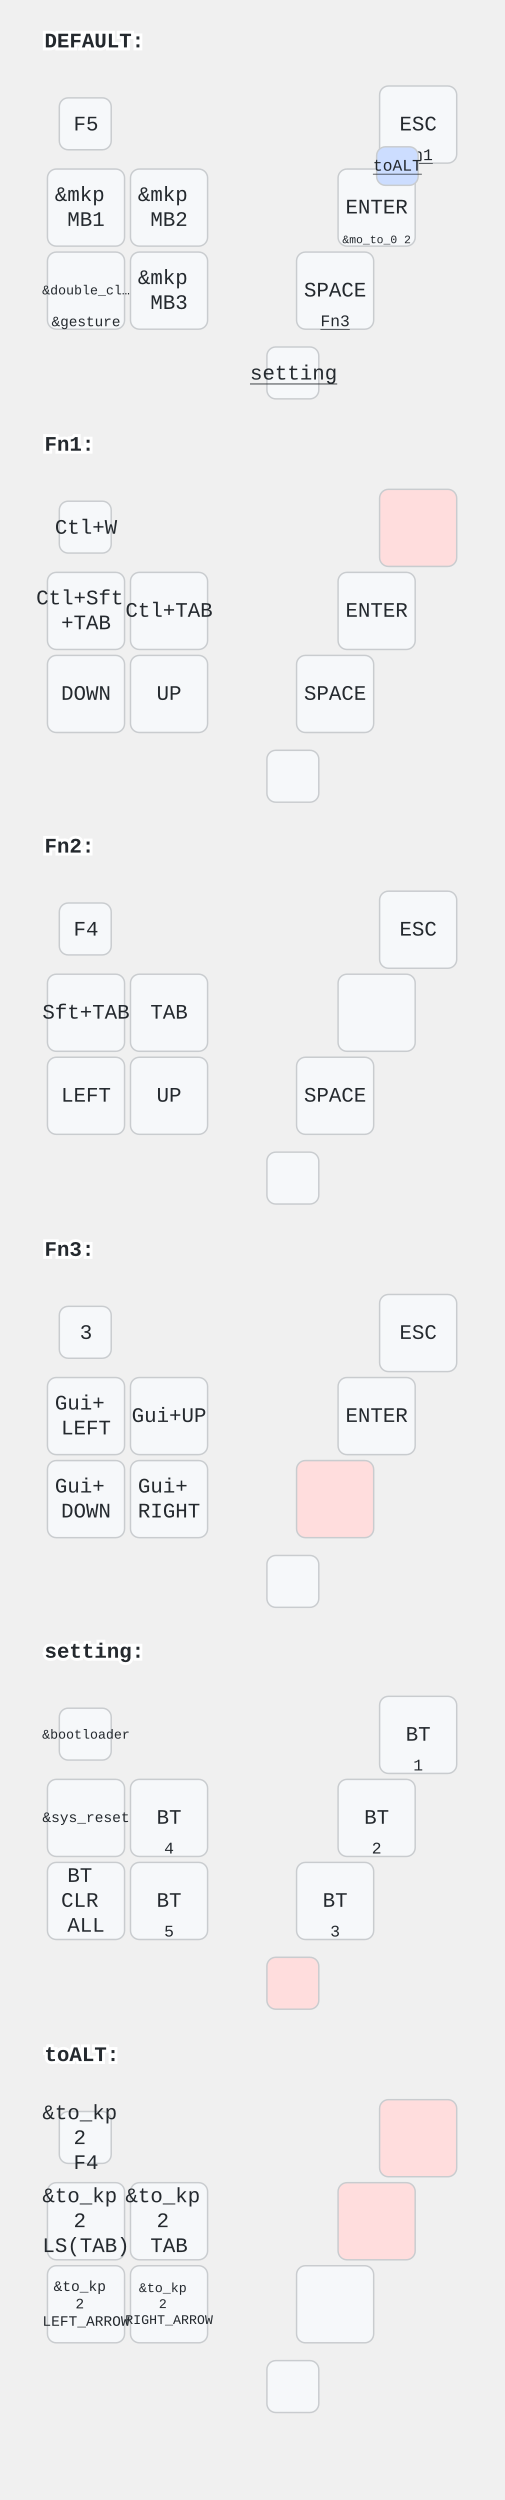
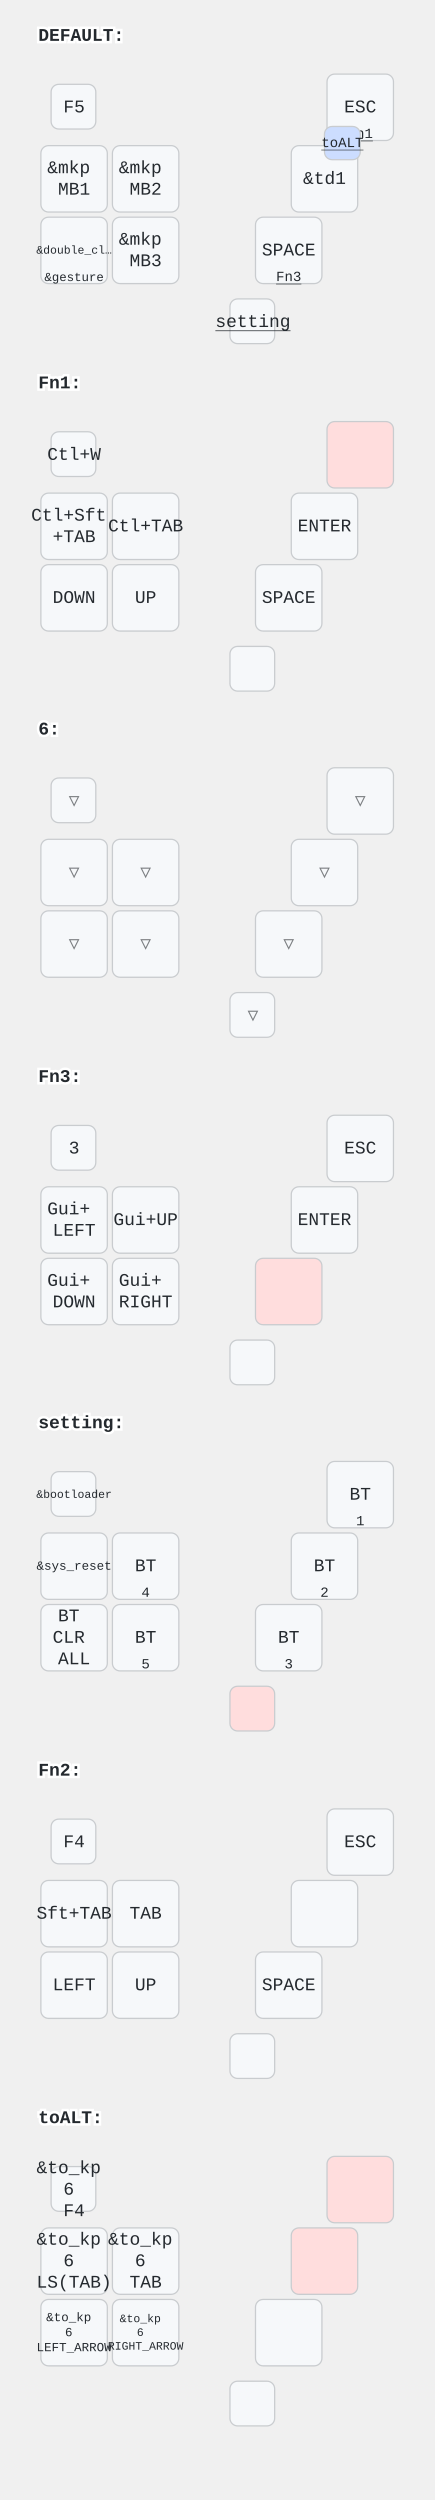
- <svg xmlns="http://www.w3.org/2000/svg" width="340" height="1686" viewBox="0 0 340 1686" class="keymap">
+ <svg xmlns="http://www.w3.org/2000/svg" width="340" height="1957" viewBox="0 0 340 1957" class="keymap">
  <style>/* inherit to force styles through use tags */
svg path {
    fill: inherit;
}

/* font and background color specifications */
svg.keymap {
    font-family: SFMono-Regular,Consolas,Liberation Mono,Menlo,monospace;
    font-size: 14px;
    font-kerning: normal;
    text-rendering: optimizeLegibility;
    fill: #24292e;
}

/* default key styling */
rect.key {
    fill: #f6f8fa;
}

rect.key, rect.combo {
    stroke: #c9cccf;
    stroke-width: 1;
}

/* default key side styling, only used is draw_key_sides is set */
rect.side {
    filter: brightness(90%);
}

/* color accent for combo boxes */
rect.combo, rect.combo-separate {
    fill: #cdf;
}

/* color accent for held keys */
rect.held, rect.combo.held {
    fill: #fdd;
}

/* color accent for ghost (optional) keys */
rect.ghost, rect.combo.ghost {
    stroke-dasharray: 4, 4;
    stroke-width: 2;
}

text {
    text-anchor: middle;
    dominant-baseline: middle;
}

/* styling for layer labels */
text.label {
    font-weight: bold;
    text-anchor: start;
    stroke: white;
    stroke-width: 4;
    paint-order: stroke;
}

/* styling for optional footer */
text.footer {
    text-anchor: end;
    dominant-baseline: auto;
    stroke: white;
    stroke-width: 4;
    paint-order: stroke;
}

/* styling for combo tap, and key non-tap label text */
text.combo, text.hold, text.shifted, text.left, text.right, text.tl, text.tr, text.bl, text.br {
    font-size: 11px;
}

text.hold, text.bl, text.br {
    text-anchor: middle;
    dominant-baseline: auto;
}

text.shifted, text.tl, text.tr {
    text-anchor: middle;
    dominant-baseline: hanging;
}

text.left, text.tl, text.bl {
    text-anchor: start;
}

text.right, text.tr, text.br {
    text-anchor: end;
}

text.layer-activator {
    text-decoration: underline;
}

/* styling for hold/shifted label text in combo box */
text.combo.hold, text.combo.shifted, text.combo.left, text.combo.right {
    font-size: 8px;
}

/* lighter symbol for transparent keys */
text.trans {
    fill: #7b7e81;
}

/* styling for combo dendrons */
path.combo {
    stroke-width: 1;
    stroke: gray;
    fill: none;
}

/* Start Tabler Icons Cleanup */
/* cannot use height/width with glyphs */
.icon-tabler &gt; path {
    fill: inherit;
    stroke: inherit;
    stroke-width: 2;
}
/* hide tabler's default box */
.icon-tabler &gt; path[stroke="none"][fill="none"] {
    visibility: hidden;
}
/* End Tabler Icons Cleanup */
</style>
  <g transform="translate(30, 0)" class="layer-DEFAULT">
    <text x="0" y="28" class="label" id="DEFAULT">DEFAULT:</text>
    <g transform="translate(0, 56)">
      <g transform="translate(28, 28)" class="key keypos-0">
        <rect rx="6" ry="6" x="-18" y="-18" width="35" height="35" class="key" />
        <text x="0" y="0" class="key tap">F5</text>
      </g>
      <g transform="translate(252, 28)" class="key keypos-1">
        <rect rx="6" ry="6" x="-26" y="-26" width="52" height="52" class="key" />
        <text x="0" y="0" class="key tap">ESC</text>
        <a href="#Fn1">
          <text x="0" y="24" class="key hold layer-activator">Fn1</text>
        </a>
      </g>
      <g transform="translate(28, 84)" class="key keypos-2">
        <rect rx="6" ry="6" x="-26" y="-26" width="52" height="52" class="key" />
        <text x="0" y="0" class="key tap">
          <tspan x="0" dy="-0.6em">&amp;mkp</tspan>
          <tspan x="0" dy="1.2em">MB1</tspan>
        </text>
      </g>
      <g transform="translate(84, 84)" class="key keypos-3">
        <rect rx="6" ry="6" x="-26" y="-26" width="52" height="52" class="key" />
        <text x="0" y="0" class="key tap">
          <tspan x="0" dy="-0.6em">&amp;mkp</tspan>
          <tspan x="0" dy="1.2em">MB2</tspan>
        </text>
      </g>
      <g transform="translate(224, 84)" class="key keypos-4">
        <rect rx="6" ry="6" x="-26" y="-26" width="52" height="52" class="key" />
-         <text x="0" y="0" class="key tap">ENTER</text>
-         <text x="0" y="24" class="key hold">
-           <tspan style="font-size: 70%">&amp;mo_to_0 2</tspan>
-         </text>
+         <text x="0" y="0" class="key tap">&amp;td1</text>
      </g>
      <g transform="translate(28, 140)" class="key keypos-5">
        <rect rx="6" ry="6" x="-26" y="-26" width="52" height="52" class="key" />
        <text x="0" y="0" class="key tap">
          <tspan style="font-size: 64%">&amp;double_cl…</tspan>
        </text>
        <text x="0" y="24" class="key hold">
          <tspan style="font-size: 88%">&amp;gesture</tspan>
        </text>
      </g>
      <g transform="translate(84, 140)" class="key keypos-6">
        <rect rx="6" ry="6" x="-26" y="-26" width="52" height="52" class="key" />
        <text x="0" y="0" class="key tap">
          <tspan x="0" dy="-0.6em">&amp;mkp</tspan>
          <tspan x="0" dy="1.2em">MB3</tspan>
        </text>
      </g>
      <g transform="translate(196, 140)" class="key keypos-7">
        <rect rx="6" ry="6" x="-26" y="-26" width="52" height="52" class="key" />
        <text x="0" y="0" class="key tap">SPACE</text>
        <a href="#Fn3">
          <text x="0" y="24" class="key hold layer-activator">Fn3</text>
        </a>
      </g>
      <g transform="translate(168, 196)" class="key keypos-8">
        <rect rx="6" ry="6" x="-18" y="-18" width="35" height="35" class="key" />
        <a href="#setting">
          <text x="0" y="0" class="key tap layer-activator">setting</text>
        </a>
      </g>
      <g class="combo combopos-0">
        <rect rx="6" ry="6" x="224" y="43" width="28" height="26" class="combo" />
        <a href="#toALT">
          <text x="238" y="56" class="combo tap layer-activator">toALT</text>
        </a>
      </g>
    </g>
  </g>
  <g transform="translate(30, 272)" class="layer-Fn1">
    <text x="0" y="28" class="label" id="Fn1">Fn1:</text>
    <g transform="translate(0, 56)">
      <g transform="translate(28, 28)" class="key keypos-0">
        <rect rx="6" ry="6" x="-18" y="-18" width="35" height="35" class="key" />
        <text x="0" y="0" class="key tap">Ctl+W</text>
      </g>
      <g transform="translate(252, 28)" class="key held keypos-1">
        <rect rx="6" ry="6" x="-26" y="-26" width="52" height="52" class="key held" />
      </g>
      <g transform="translate(28, 84)" class="key keypos-2">
        <rect rx="6" ry="6" x="-26" y="-26" width="52" height="52" class="key" />
        <text x="0" y="0" class="key tap">
          <tspan x="0" dy="-0.6em">Ctl+Sft</tspan>
          <tspan x="0" dy="1.2em">+TAB</tspan>
        </text>
      </g>
      <g transform="translate(84, 84)" class="key keypos-3">
        <rect rx="6" ry="6" x="-26" y="-26" width="52" height="52" class="key" />
        <text x="0" y="0" class="key tap">Ctl+TAB</text>
      </g>
      <g transform="translate(224, 84)" class="key keypos-4">
        <rect rx="6" ry="6" x="-26" y="-26" width="52" height="52" class="key" />
        <text x="0" y="0" class="key tap">ENTER</text>
      </g>
      <g transform="translate(28, 140)" class="key keypos-5">
        <rect rx="6" ry="6" x="-26" y="-26" width="52" height="52" class="key" />
        <text x="0" y="0" class="key tap">DOWN</text>
      </g>
      <g transform="translate(84, 140)" class="key keypos-6">
        <rect rx="6" ry="6" x="-26" y="-26" width="52" height="52" class="key" />
        <text x="0" y="0" class="key tap">UP</text>
      </g>
      <g transform="translate(196, 140)" class="key keypos-7">
        <rect rx="6" ry="6" x="-26" y="-26" width="52" height="52" class="key" />
        <text x="0" y="0" class="key tap">SPACE</text>
      </g>
      <g transform="translate(168, 196)" class="key keypos-8">
        <rect rx="6" ry="6" x="-18" y="-18" width="35" height="35" class="key" />
      </g>
    </g>
  </g>
-   <g transform="translate(30, 543)" class="layer-Fn2">
-     <text x="0" y="28" class="label" id="Fn2">Fn2:</text>
-     <g transform="translate(0, 56)">
-       <g transform="translate(28, 28)" class="key keypos-0">
-         <rect rx="6" ry="6" x="-18" y="-18" width="35" height="35" class="key" />
-         <text x="0" y="0" class="key tap">F4</text>
-       </g>
-       <g transform="translate(252, 28)" class="key keypos-1">
-         <rect rx="6" ry="6" x="-26" y="-26" width="52" height="52" class="key" />
-         <text x="0" y="0" class="key tap">ESC</text>
-       </g>
-       <g transform="translate(28, 84)" class="key keypos-2">
-         <rect rx="6" ry="6" x="-26" y="-26" width="52" height="52" class="key" />
-         <text x="0" y="0" class="key tap">Sft+TAB</text>
-       </g>
-       <g transform="translate(84, 84)" class="key keypos-3">
-         <rect rx="6" ry="6" x="-26" y="-26" width="52" height="52" class="key" />
-         <text x="0" y="0" class="key tap">TAB</text>
-       </g>
-       <g transform="translate(224, 84)" class="key keypos-4">
-         <rect rx="6" ry="6" x="-26" y="-26" width="52" height="52" class="key" />
-       </g>
-       <g transform="translate(28, 140)" class="key keypos-5">
-         <rect rx="6" ry="6" x="-26" y="-26" width="52" height="52" class="key" />
-         <text x="0" y="0" class="key tap">LEFT</text>
-       </g>
-       <g transform="translate(84, 140)" class="key keypos-6">
-         <rect rx="6" ry="6" x="-26" y="-26" width="52" height="52" class="key" />
-         <text x="0" y="0" class="key tap">UP</text>
-       </g>
-       <g transform="translate(196, 140)" class="key keypos-7">
-         <rect rx="6" ry="6" x="-26" y="-26" width="52" height="52" class="key" />
-         <text x="0" y="0" class="key tap">SPACE</text>
-       </g>
-       <g transform="translate(168, 196)" class="key keypos-8">
-         <rect rx="6" ry="6" x="-18" y="-18" width="35" height="35" class="key" />
+   <g transform="translate(30, 543)" class="layer-6">
+     <text x="0" y="28" class="label" id="x_x">6:</text>
+     <g transform="translate(0, 56)">
+       <g transform="translate(28, 28)" class="key trans keypos-0">
+         <rect rx="6" ry="6" x="-18" y="-18" width="35" height="35" class="key trans" />
+         <text x="0" y="0" class="key trans tap">▽</text>
+       </g>
+       <g transform="translate(252, 28)" class="key trans keypos-1">
+         <rect rx="6" ry="6" x="-26" y="-26" width="52" height="52" class="key trans" />
+         <text x="0" y="0" class="key trans tap">▽</text>
+       </g>
+       <g transform="translate(28, 84)" class="key trans keypos-2">
+         <rect rx="6" ry="6" x="-26" y="-26" width="52" height="52" class="key trans" />
+         <text x="0" y="0" class="key trans tap">▽</text>
+       </g>
+       <g transform="translate(84, 84)" class="key trans keypos-3">
+         <rect rx="6" ry="6" x="-26" y="-26" width="52" height="52" class="key trans" />
+         <text x="0" y="0" class="key trans tap">▽</text>
+       </g>
+       <g transform="translate(224, 84)" class="key trans keypos-4">
+         <rect rx="6" ry="6" x="-26" y="-26" width="52" height="52" class="key trans" />
+         <text x="0" y="0" class="key trans tap">▽</text>
+       </g>
+       <g transform="translate(28, 140)" class="key trans keypos-5">
+         <rect rx="6" ry="6" x="-26" y="-26" width="52" height="52" class="key trans" />
+         <text x="0" y="0" class="key trans tap">▽</text>
+       </g>
+       <g transform="translate(84, 140)" class="key trans keypos-6">
+         <rect rx="6" ry="6" x="-26" y="-26" width="52" height="52" class="key trans" />
+         <text x="0" y="0" class="key trans tap">▽</text>
+       </g>
+       <g transform="translate(196, 140)" class="key trans keypos-7">
+         <rect rx="6" ry="6" x="-26" y="-26" width="52" height="52" class="key trans" />
+         <text x="0" y="0" class="key trans tap">▽</text>
+       </g>
+       <g transform="translate(168, 196)" class="key trans keypos-8">
+         <rect rx="6" ry="6" x="-18" y="-18" width="35" height="35" class="key trans" />
+         <text x="0" y="0" class="key trans tap">▽</text>
      </g>
    </g>
  </g>
  <g transform="translate(30, 815)" class="layer-Fn3">
    <text x="0" y="28" class="label" id="Fn3">Fn3:</text>
    <g transform="translate(0, 56)">
      <g transform="translate(28, 28)" class="key keypos-0">
        <rect rx="6" ry="6" x="-18" y="-18" width="35" height="35" class="key" />
        <text x="0" y="0" class="key tap">3</text>
      </g>
      <g transform="translate(252, 28)" class="key keypos-1">
        <rect rx="6" ry="6" x="-26" y="-26" width="52" height="52" class="key" />
        <text x="0" y="0" class="key tap">ESC</text>
      </g>
      <g transform="translate(28, 84)" class="key keypos-2">
        <rect rx="6" ry="6" x="-26" y="-26" width="52" height="52" class="key" />
        <text x="0" y="0" class="key tap">
          <tspan x="0" dy="-0.6em">Gui+</tspan>
          <tspan x="0" dy="1.2em">LEFT</tspan>
        </text>
      </g>
      <g transform="translate(84, 84)" class="key keypos-3">
        <rect rx="6" ry="6" x="-26" y="-26" width="52" height="52" class="key" />
        <text x="0" y="0" class="key tap">Gui+UP</text>
      </g>
      <g transform="translate(224, 84)" class="key keypos-4">
        <rect rx="6" ry="6" x="-26" y="-26" width="52" height="52" class="key" />
        <text x="0" y="0" class="key tap">ENTER</text>
      </g>
      <g transform="translate(28, 140)" class="key keypos-5">
        <rect rx="6" ry="6" x="-26" y="-26" width="52" height="52" class="key" />
        <text x="0" y="0" class="key tap">
          <tspan x="0" dy="-0.6em">Gui+</tspan>
          <tspan x="0" dy="1.2em">DOWN</tspan>
        </text>
      </g>
      <g transform="translate(84, 140)" class="key keypos-6">
        <rect rx="6" ry="6" x="-26" y="-26" width="52" height="52" class="key" />
        <text x="0" y="0" class="key tap">
          <tspan x="0" dy="-0.6em">Gui+</tspan>
          <tspan x="0" dy="1.2em">RIGHT</tspan>
        </text>
      </g>
      <g transform="translate(196, 140)" class="key held keypos-7">
        <rect rx="6" ry="6" x="-26" y="-26" width="52" height="52" class="key held" />
      </g>
      <g transform="translate(168, 196)" class="key keypos-8">
        <rect rx="6" ry="6" x="-18" y="-18" width="35" height="35" class="key" />
      </g>
    </g>
  </g>
  <g transform="translate(30, 1086)" class="layer-setting">
    <text x="0" y="28" class="label" id="setting">setting:</text>
    <g transform="translate(0, 56)">
      <g transform="translate(28, 28)" class="key keypos-0">
        <rect rx="6" ry="6" x="-18" y="-18" width="35" height="35" class="key" />
        <text x="0" y="0" class="key tap">
          <tspan style="font-size: 64%">&amp;bootloader</tspan>
        </text>
      </g>
      <g transform="translate(252, 28)" class="key keypos-1">
        <rect rx="6" ry="6" x="-26" y="-26" width="52" height="52" class="key" />
        <text x="0" y="0" class="key tap">BT</text>
        <text x="0" y="24" class="key hold">1</text>
      </g>
      <g transform="translate(28, 84)" class="key keypos-2">
        <rect rx="6" ry="6" x="-26" y="-26" width="52" height="52" class="key" />
        <text x="0" y="0" class="key tap">
          <tspan style="font-size: 70%">&amp;sys_reset</tspan>
        </text>
      </g>
      <g transform="translate(84, 84)" class="key keypos-3">
        <rect rx="6" ry="6" x="-26" y="-26" width="52" height="52" class="key" />
        <text x="0" y="0" class="key tap">BT</text>
        <text x="0" y="24" class="key hold">4</text>
      </g>
      <g transform="translate(224, 84)" class="key keypos-4">
        <rect rx="6" ry="6" x="-26" y="-26" width="52" height="52" class="key" />
        <text x="0" y="0" class="key tap">BT</text>
        <text x="0" y="24" class="key hold">2</text>
      </g>
      <g transform="translate(28, 140)" class="key keypos-5">
        <rect rx="6" ry="6" x="-26" y="-26" width="52" height="52" class="key" />
        <text x="0" y="0" class="key tap">
          <tspan x="0" dy="-1.2em">BT</tspan>
          <tspan x="0" dy="1.2em">CLR</tspan>
          <tspan x="0" dy="1.2em">ALL</tspan>
        </text>
      </g>
      <g transform="translate(84, 140)" class="key keypos-6">
        <rect rx="6" ry="6" x="-26" y="-26" width="52" height="52" class="key" />
        <text x="0" y="0" class="key tap">BT</text>
        <text x="0" y="24" class="key hold">5</text>
      </g>
      <g transform="translate(196, 140)" class="key keypos-7">
        <rect rx="6" ry="6" x="-26" y="-26" width="52" height="52" class="key" />
        <text x="0" y="0" class="key tap">BT</text>
        <text x="0" y="24" class="key hold">3</text>
      </g>
      <g transform="translate(168, 196)" class="key held keypos-8">
        <rect rx="6" ry="6" x="-18" y="-18" width="35" height="35" class="key held" />
      </g>
    </g>
  </g>
-   <g transform="translate(30, 1358)" class="layer-toALT">
+   <g transform="translate(30, 1358)" class="layer-Fn2">
+     <text x="0" y="28" class="label" id="Fn2">Fn2:</text>
+     <g transform="translate(0, 56)">
+       <g transform="translate(28, 28)" class="key keypos-0">
+         <rect rx="6" ry="6" x="-18" y="-18" width="35" height="35" class="key" />
+         <text x="0" y="0" class="key tap">F4</text>
+       </g>
+       <g transform="translate(252, 28)" class="key keypos-1">
+         <rect rx="6" ry="6" x="-26" y="-26" width="52" height="52" class="key" />
+         <text x="0" y="0" class="key tap">ESC</text>
+       </g>
+       <g transform="translate(28, 84)" class="key keypos-2">
+         <rect rx="6" ry="6" x="-26" y="-26" width="52" height="52" class="key" />
+         <text x="0" y="0" class="key tap">Sft+TAB</text>
+       </g>
+       <g transform="translate(84, 84)" class="key keypos-3">
+         <rect rx="6" ry="6" x="-26" y="-26" width="52" height="52" class="key" />
+         <text x="0" y="0" class="key tap">TAB</text>
+       </g>
+       <g transform="translate(224, 84)" class="key keypos-4">
+         <rect rx="6" ry="6" x="-26" y="-26" width="52" height="52" class="key" />
+       </g>
+       <g transform="translate(28, 140)" class="key keypos-5">
+         <rect rx="6" ry="6" x="-26" y="-26" width="52" height="52" class="key" />
+         <text x="0" y="0" class="key tap">LEFT</text>
+       </g>
+       <g transform="translate(84, 140)" class="key keypos-6">
+         <rect rx="6" ry="6" x="-26" y="-26" width="52" height="52" class="key" />
+         <text x="0" y="0" class="key tap">UP</text>
+       </g>
+       <g transform="translate(196, 140)" class="key keypos-7">
+         <rect rx="6" ry="6" x="-26" y="-26" width="52" height="52" class="key" />
+         <text x="0" y="0" class="key tap">SPACE</text>
+       </g>
+       <g transform="translate(168, 196)" class="key keypos-8">
+         <rect rx="6" ry="6" x="-18" y="-18" width="35" height="35" class="key" />
+       </g>
+     </g>
+   </g>
+   <g transform="translate(30, 1630)" class="layer-toALT">
    <text x="0" y="28" class="label" id="toALT">toALT:</text>
    <g transform="translate(0, 56)">
      <g transform="translate(28, 28)" class="key keypos-0">
        <rect rx="6" ry="6" x="-18" y="-18" width="35" height="35" class="key" />
        <text x="0" y="0" class="key tap">
          <tspan x="0" dy="-1.2em">&amp;to_kp</tspan>
-           <tspan x="0" dy="1.2em">2</tspan>
+           <tspan x="0" dy="1.2em">6</tspan>
          <tspan x="0" dy="1.2em">F4</tspan>
        </text>
      </g>
      <g transform="translate(252, 28)" class="key held keypos-1">
        <rect rx="6" ry="6" x="-26" y="-26" width="52" height="52" class="key held" />
      </g>
      <g transform="translate(28, 84)" class="key keypos-2">
        <rect rx="6" ry="6" x="-26" y="-26" width="52" height="52" class="key" />
        <text x="0" y="0" class="key tap">
          <tspan x="0" dy="-1.2em">&amp;to_kp</tspan>
-           <tspan x="0" dy="1.2em">2</tspan>
+           <tspan x="0" dy="1.2em">6</tspan>
          <tspan x="0" dy="1.2em">LS(TAB)</tspan>
        </text>
      </g>
      <g transform="translate(84, 84)" class="key keypos-3">
        <rect rx="6" ry="6" x="-26" y="-26" width="52" height="52" class="key" />
        <text x="0" y="0" class="key tap">
          <tspan x="0" dy="-1.2em">&amp;to_kp</tspan>
-           <tspan x="0" dy="1.2em">2</tspan>
+           <tspan x="0" dy="1.2em">6</tspan>
          <tspan x="0" dy="1.2em">TAB</tspan>
        </text>
      </g>
      <g transform="translate(224, 84)" class="key held keypos-4">
        <rect rx="6" ry="6" x="-26" y="-26" width="52" height="52" class="key held" />
      </g>
      <g transform="translate(28, 140)" class="key keypos-5">
        <rect rx="6" ry="6" x="-26" y="-26" width="52" height="52" class="key" />
        <text x="0" y="0" class="key tap">
          <tspan x="0" dy="-1.2em" style="font-size: 70%">&amp;to_kp</tspan>
-           <tspan x="0" dy="1.2em" style="font-size: 70%">2</tspan>
+           <tspan x="0" dy="1.2em" style="font-size: 70%">6</tspan>
          <tspan x="0" dy="1.2em" style="font-size: 70%">LEFT_ARROW</tspan>
        </text>
      </g>
      <g transform="translate(84, 140)" class="key keypos-6">
        <rect rx="6" ry="6" x="-26" y="-26" width="52" height="52" class="key" />
        <text x="0" y="0" class="key tap">
          <tspan x="0" dy="-1.2em" style="font-size: 64%">&amp;to_kp</tspan>
-           <tspan x="0" dy="1.2em" style="font-size: 64%">2</tspan>
+           <tspan x="0" dy="1.2em" style="font-size: 64%">6</tspan>
          <tspan x="0" dy="1.2em" style="font-size: 64%">RIGHT_ARROW</tspan>
        </text>
      </g>
      <g transform="translate(196, 140)" class="key keypos-7">
        <rect rx="6" ry="6" x="-26" y="-26" width="52" height="52" class="key" />
      </g>
      <g transform="translate(168, 196)" class="key keypos-8">
        <rect rx="6" ry="6" x="-18" y="-18" width="35" height="35" class="key" />
      </g>
    </g>
  </g>
</svg>
